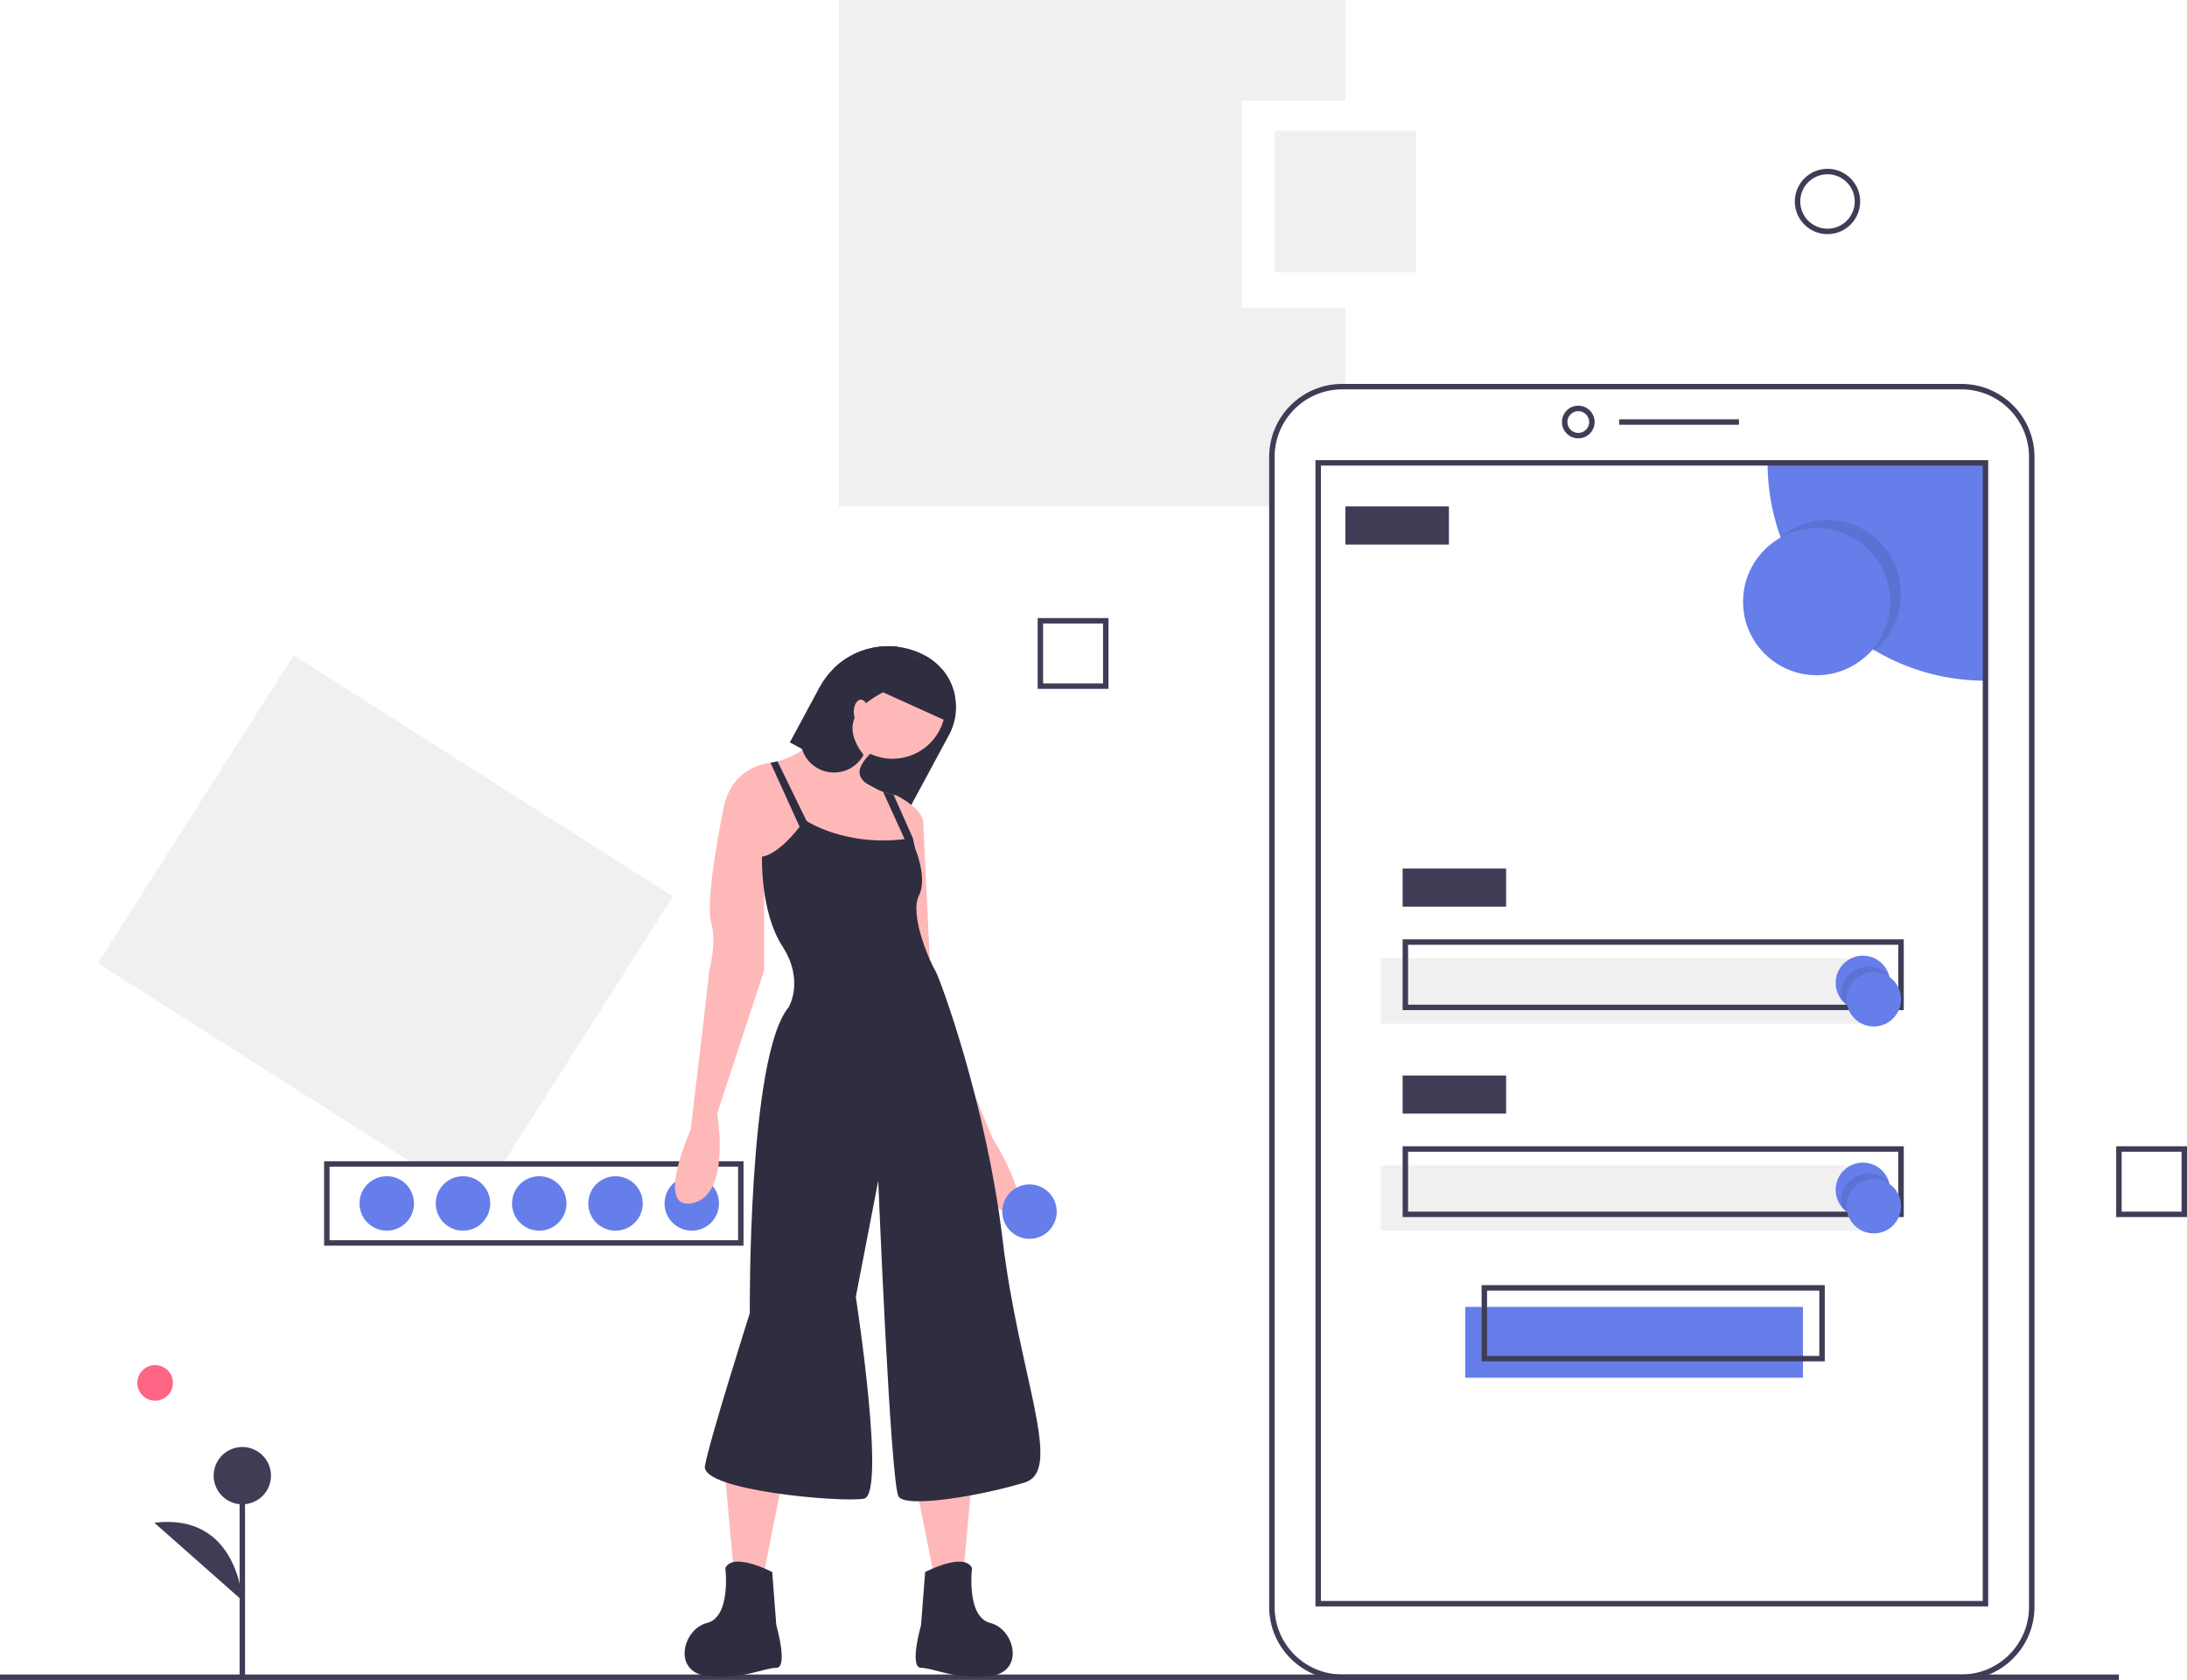
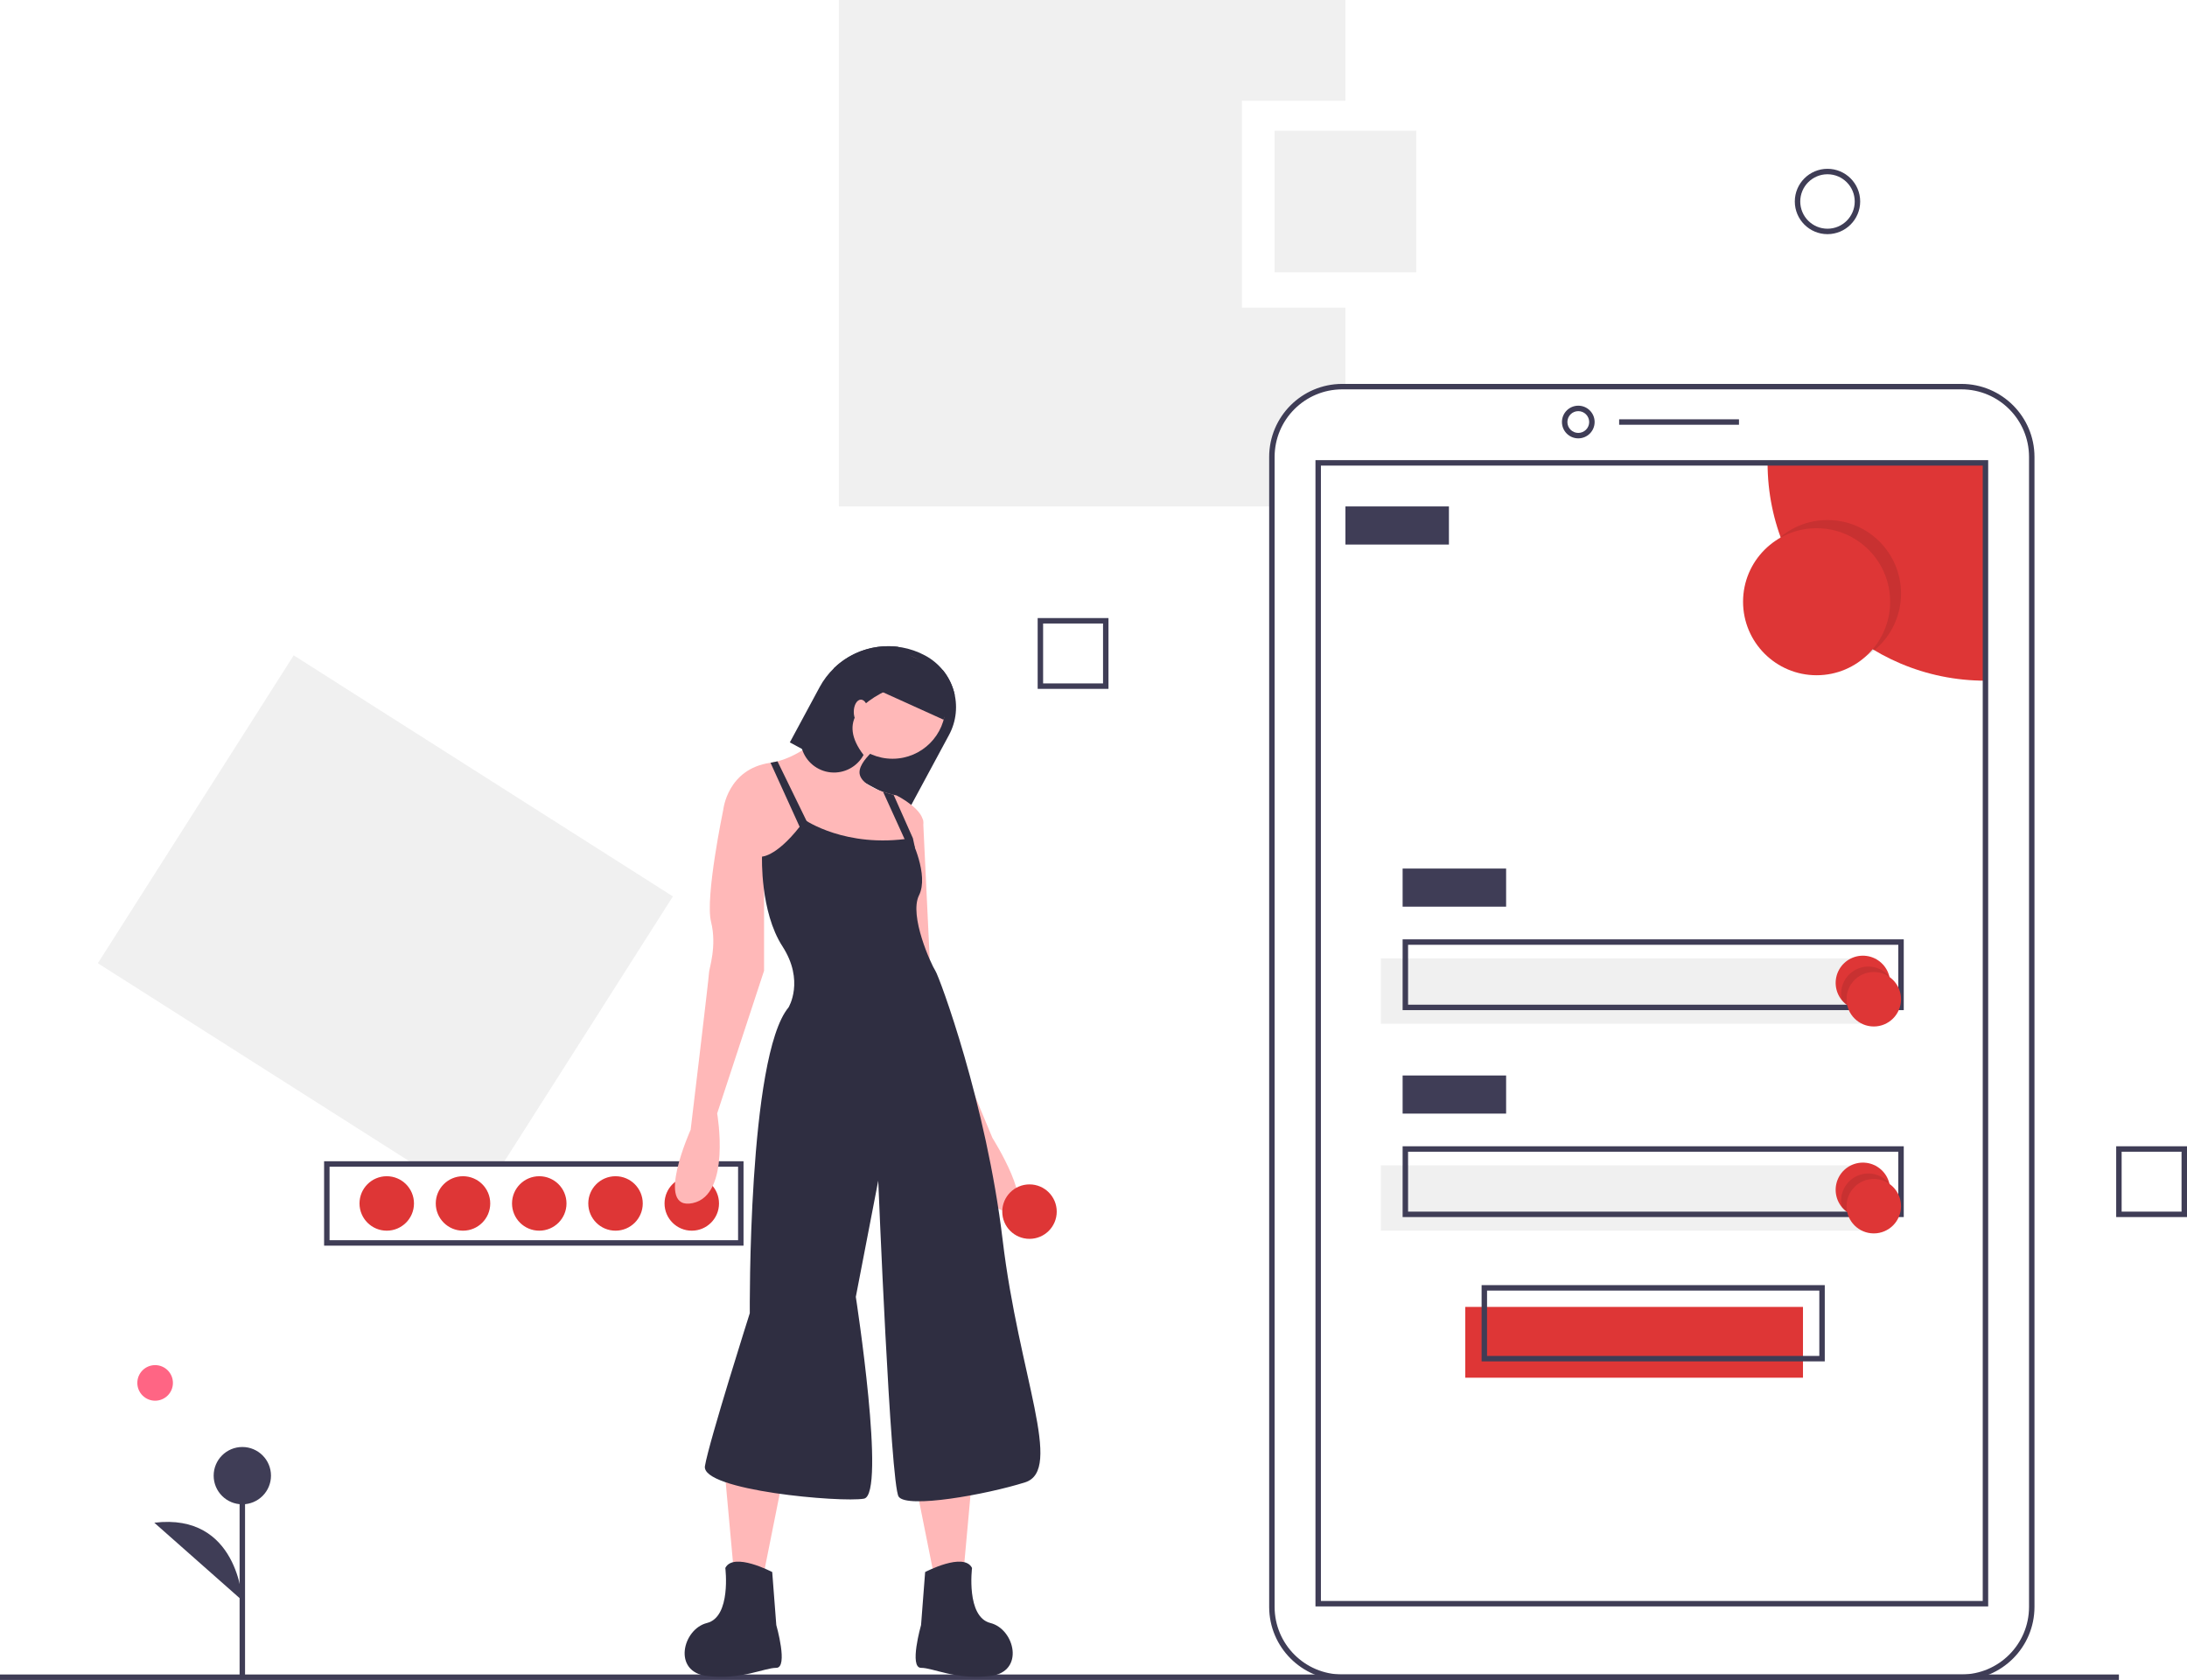
<svg xmlns="http://www.w3.org/2000/svg" id="bc52c4b0-5495-47d6-8fbf-e718e11a33f1" data-name="Layer 1" width="803" height="617" viewBox="0 0 803 617">
  <polygon points="184.898 427 247.069 329.231 107.835 240.694 35.931 353.769 151.095 427 184.898 427" fill="#f0f0f0" />
  <path d="M471.5,599h-154V568h154Zm-152-2h150V570h-150Z" transform="translate(-198.5 -141.5)" fill="#3f3d56" />
-   <circle cx="254" cy="442" r="10" fill="#667eea" />
-   <circle cx="226" cy="442" r="10" fill="#667eea" />
-   <circle cx="198" cy="442" r="10" fill="#667eea" />
-   <circle cx="170" cy="442" r="10" fill="#667eea" />
-   <circle cx="142" cy="442" r="10" fill="#667eea" />
+   <circle cx="254" cy="442" r="10" fill="#de3636" />
+   <circle cx="226" cy="442" r="10" fill="#de3636" />
+   <circle cx="198" cy="442" r="10" fill="#de3636" />
+   <circle cx="170" cy="442" r="10" fill="#de3636" />
+   <circle cx="142" cy="442" r="10" fill="#de3636" />
  <path d="M654.5,254.5v-76h38v-37h-186v186h159V309.314A25.814,25.814,0,0,1,691.314,283.5H692.5v-29Z" transform="translate(-198.5 -141.5)" fill="#f0f0f0" />
-   <rect x="538" y="480" width="124" height="26" fill="#667eea" />
+   <rect x="538" y="480" width="124" height="26" fill="#de3636" />
  <rect x="507" y="352" width="182" height="24" fill="#f0f0f0" />
  <rect y="615" width="778" height="2" fill="#3f3d56" />
  <path d="M918.686,758.5H691.314A26.845,26.845,0,0,1,664.5,731.686V309.314A26.845,26.845,0,0,1,691.314,282.5h227.371A26.845,26.845,0,0,1,945.5,309.314v422.371A26.845,26.845,0,0,1,918.686,758.5Zm-227.371-474A24.843,24.843,0,0,0,666.5,309.314v422.371A24.843,24.843,0,0,0,691.314,756.5h227.371A24.843,24.843,0,0,0,943.5,731.686V309.314A24.843,24.843,0,0,0,918.686,284.5Z" transform="translate(-198.5 -141.5)" fill="#3f3d56" />
  <path d="M778,302.5a6,6,0,1,1,6-6A6.007,6.007,0,0,1,778,302.5Zm0-10a4,4,0,1,0,4,4A4.004,4.004,0,0,0,778,292.5Z" transform="translate(-198.5 -141.5)" fill="#3f3d56" />
  <rect x="594.5" y="154" width="44" height="2" fill="#3f3d56" />
-   <path d="M927.5,311.5v80a80.004,80.004,0,0,1-80-80Z" transform="translate(-198.5 -141.5)" fill="#667eea" />
+   <path d="M927.5,311.5v80a80.004,80.004,0,0,1-80-80Z" transform="translate(-198.5 -141.5)" fill="#de3636" />
  <path d="M928.5,731.5h-247v-421h247Zm-245-2h243v-417h-243Z" transform="translate(-198.5 -141.5)" fill="#3f3d56" />
  <circle cx="671" cy="218" r="27" opacity="0.1" />
-   <circle cx="667" cy="221" r="27" fill="#667eea" />
+   <circle cx="667" cy="221" r="27" fill="#de3636" />
  <rect x="494" y="186" width="38" height="14" fill="#3f3d56" />
  <rect x="515" y="319" width="38" height="14" fill="#3f3d56" />
  <path d="M897.5,512.5h-184v-26h184Zm-182-2h180v-22h-180Z" transform="translate(-198.5 -141.5)" fill="#3f3d56" />
  <rect x="507" y="428" width="182" height="24" fill="#f0f0f0" />
  <rect x="515" y="395" width="38" height="14" fill="#3f3d56" />
  <path d="M897.5,588.5h-184v-26h184Zm-182-2h180v-22h-180Z" transform="translate(-198.5 -141.5)" fill="#3f3d56" />
  <path d="M868.5,641.5h-126v-28h126Zm-124-2h122v-24h-122Z" transform="translate(-198.5 -141.5)" fill="#3f3d56" />
-   <path d="M892.5,502.5a10.001,10.001,0,0,1-17.71,6.37l-.01-.01a9.999,9.999,0,1,1,17.43-8.73.01.01,0,0,0,.01.01A10.227,10.227,0,0,1,892.5,502.5Z" transform="translate(-198.5 -141.5)" fill="#667eea" />
+   <path d="M892.5,502.5a10.001,10.001,0,0,1-17.71,6.37l-.01-.01a9.999,9.999,0,1,1,17.43-8.73.01.01,0,0,0,.01.01A10.227,10.227,0,0,1,892.5,502.5Z" transform="translate(-198.5 -141.5)" fill="#de3636" />
  <path d="M892.5,502.5a10.001,10.001,0,0,1-17.71,6.37l-.01-.01a10.228,10.228,0,0,1-.28-2.36,10.001,10.001,0,0,1,17.71-6.37.01.01,0,0,0,.01.01A10.227,10.227,0,0,1,892.5,502.5Z" transform="translate(-198.5 -141.5)" opacity="0.1" />
-   <circle cx="688" cy="367" r="10" fill="#667eea" />
-   <path d="M892.5,578.5a10.001,10.001,0,0,1-17.71,6.37l-.01-.01a9.999,9.999,0,1,1,17.43-8.73.01.01,0,0,0,.01.01A10.227,10.227,0,0,1,892.5,578.5Z" transform="translate(-198.5 -141.5)" fill="#667eea" />
+   <circle cx="688" cy="367" r="10" fill="#de3636" />
+   <path d="M892.5,578.5a10.001,10.001,0,0,1-17.71,6.37l-.01-.01a9.999,9.999,0,1,1,17.43-8.73.01.01,0,0,0,.01.01A10.227,10.227,0,0,1,892.5,578.5Z" transform="translate(-198.5 -141.5)" fill="#de3636" />
  <path d="M892.5,578.5a10.001,10.001,0,0,1-17.71,6.37l-.01-.01a10.228,10.228,0,0,1-.28-2.36,10.001,10.001,0,0,1,17.71-6.37.01.01,0,0,0,.01.01A10.227,10.227,0,0,1,892.5,578.5Z" transform="translate(-198.5 -141.5)" opacity="0.1" />
-   <circle cx="688" cy="443" r="10" fill="#667eea" />
+   <circle cx="688" cy="443" r="10" fill="#de3636" />
  <rect x="468" y="48" width="52" height="52" fill="#f0f0f0" />
  <path d="M869.5,227.5a12,12,0,1,1,12-12A12.013,12.013,0,0,1,869.5,227.5Zm0-22a10,10,0,1,0,10,10A10.011,10.011,0,0,0,869.5,205.5Z" transform="translate(-198.5 -141.5)" fill="#3f3d56" />
  <path d="M605.5,394.5h-26v-26h26Zm-24-2h22v-22h-22Z" transform="translate(-198.5 -141.5)" fill="#3f3d56" />
  <path d="M1001.5,588.5h-26v-26h26Zm-24-2h22v-22h-22Z" transform="translate(-198.5 -141.5)" fill="#3f3d56" />
  <path d="M488.503,414.166l4.462,2.403,15.182,8.183,24.51,13.206,14.284-26.501a21.525,21.525,0,0,0-8.744-29.189,28.59,28.59,0,0,0-33.381,4.529l-.007.007a28.623,28.623,0,0,0-5.375,7.075Z" transform="translate(-198.5 -141.5)" fill="#2f2e41" />
  <polygon points="356.9 542.937 353.906 575.876 342.676 577.373 335.19 539.942 356.9 542.937" fill="#ffb8b8" />
  <path d="M538.182,718.873s14.224-7.486,17.218-1.497c0,0-2.246,17.967,6.738,20.213s12.727,17.967,0,19.464-20.962-2.995-25.453-2.995,0-15.721,0-15.721Z" transform="translate(-198.5 -141.5)" fill="#2f2e41" />
  <polygon points="266.316 542.937 269.311 575.876 280.54 577.373 288.026 539.942 266.316 542.937" fill="#ffb8b8" />
  <path d="M482.034,718.873s-14.224-7.486-17.218-1.497c0,0,2.246,17.967-6.738,20.213s-12.727,17.967,0,19.464S479.04,754.059,483.532,754.059s0-15.721,0-15.721Z" transform="translate(-198.5 -141.5)" fill="#2f2e41" />
  <circle cx="327.704" cy="259.206" r="19.464" fill="#ffb8b8" />
  <path d="M464.067,438.886,479.789,463.591l18.716-1.497,30.694,2.246s2.897-5.794,5.263-11.432a44.285,44.285,0,0,0,2.972-8.781c.749-5.24-9.732-10.481-9.732-10.481s-.412-.075-1.1-.24c-.913-.217-2.321-.576-3.863-1.101-3.481-1.183-7.666-3.189-8.512-6.146-1.497-5.24,9.732-12.727,9.732-12.727l-13.475-12.727s-11.971,16.627-26.509,20.415a23.155,23.155,0,0,1-2.56.524c-.045.007-.082.015-.127.022C465.565,423.914,464.067,438.886,464.067,438.886Z" transform="translate(-198.5 -141.5)" fill="#ffb8b8" />
  <path d="M472.302,432.149l-8.235,6.738s-6.738,32.191-4.492,41.175-.749,17.218-.749,18.716S452.089,556.421,452.089,556.421s-13.475,29.945.749,26.951,8.984-32.94,8.984-32.94l17.218-52.404V453.859Z" transform="translate(-198.5 -141.5)" fill="#ffb8b8" />
  <path d="M531.444,438.138l5.989,4.492,2.995,62.885,22.459,53.901s16.47,26.202,5.989,26.951S551.657,559.415,551.657,559.415l-20.213-51.655-2.995-50.158Z" transform="translate(-198.5 -141.5)" fill="#ffb8b8" />
  <path d="M494.013,442.629s14.973,10.481,38.929,6.738c0,0,6.738,13.475,2.995,20.962s4.492,25.453,5.989,27.699,18.716,48.661,24.705,98.819,22.459,84.595,8.235,89.087-43.42,9.732-46.415,5.24-7.486-116.038-7.486-116.038l-8.235,42.672s11.229,72.617,2.995,74.114-59.89-2.995-58.393-11.978,16.47-56.147,16.47-56.147-.749-94.327,14.224-112.294c0,0,5.989-9.732-2.246-22.459s-7.486-32.94-7.486-32.94S484.28,456.105,494.013,442.629Z" transform="translate(-198.5 -141.5)" fill="#2f2e41" />
  <polygon points="282.913 280.145 295.513 307.867 298.507 306.37 285.473 279.621 282.913 280.145" fill="#2f2e41" />
  <path d="M522.737,432.306l9.455,20.804,2.268-.202-.771-3.541-7.09-15.961C525.687,433.189,524.28,432.83,522.737,432.306Z" transform="translate(-198.5 -141.5)" fill="#2f2e41" />
  <path d="M492.964,416.57a12.323,12.323,0,0,0,22.609,2.201c-9.47-12.382-1.348-20.161,14.037-26.045a12.312,12.312,0,0,0-1.325-13.655,28.687,28.687,0,0,0-23.47,7.726l-.007.007L493.878,407.077A12.264,12.264,0,0,0,492.964,416.57Z" transform="translate(-198.5 -141.5)" fill="#2f2e41" />
  <ellipse cx="316.1" cy="261.452" rx="2.62" ry="4.492" fill="#ffb8b8" />
  <path d="M522.408,395.623l22.504,10.196,4.125-9.103a21.563,21.563,0,0,0-4.342-9.081l-15.489-7.015Z" transform="translate(-198.5 -141.5)" fill="#2f2e41" />
-   <circle cx="378" cy="445" r="10" fill="#667eea" />
+   <circle cx="378" cy="445" r="10" fill="#de3636" />
  <circle cx="56.957" cy="507.911" r="6.535" fill="#ff6584" />
  <rect x="87.975" y="541.973" width="2" height="74.411" fill="#3f3d56" />
  <circle cx="88.975" cy="541.972" r="10.523" fill="#3f3d56" />
  <path d="M287.475,729.334s-1.503-32.332-32.32-28.574" transform="translate(-198.5 -141.5)" fill="#3f3d56" />
</svg>
